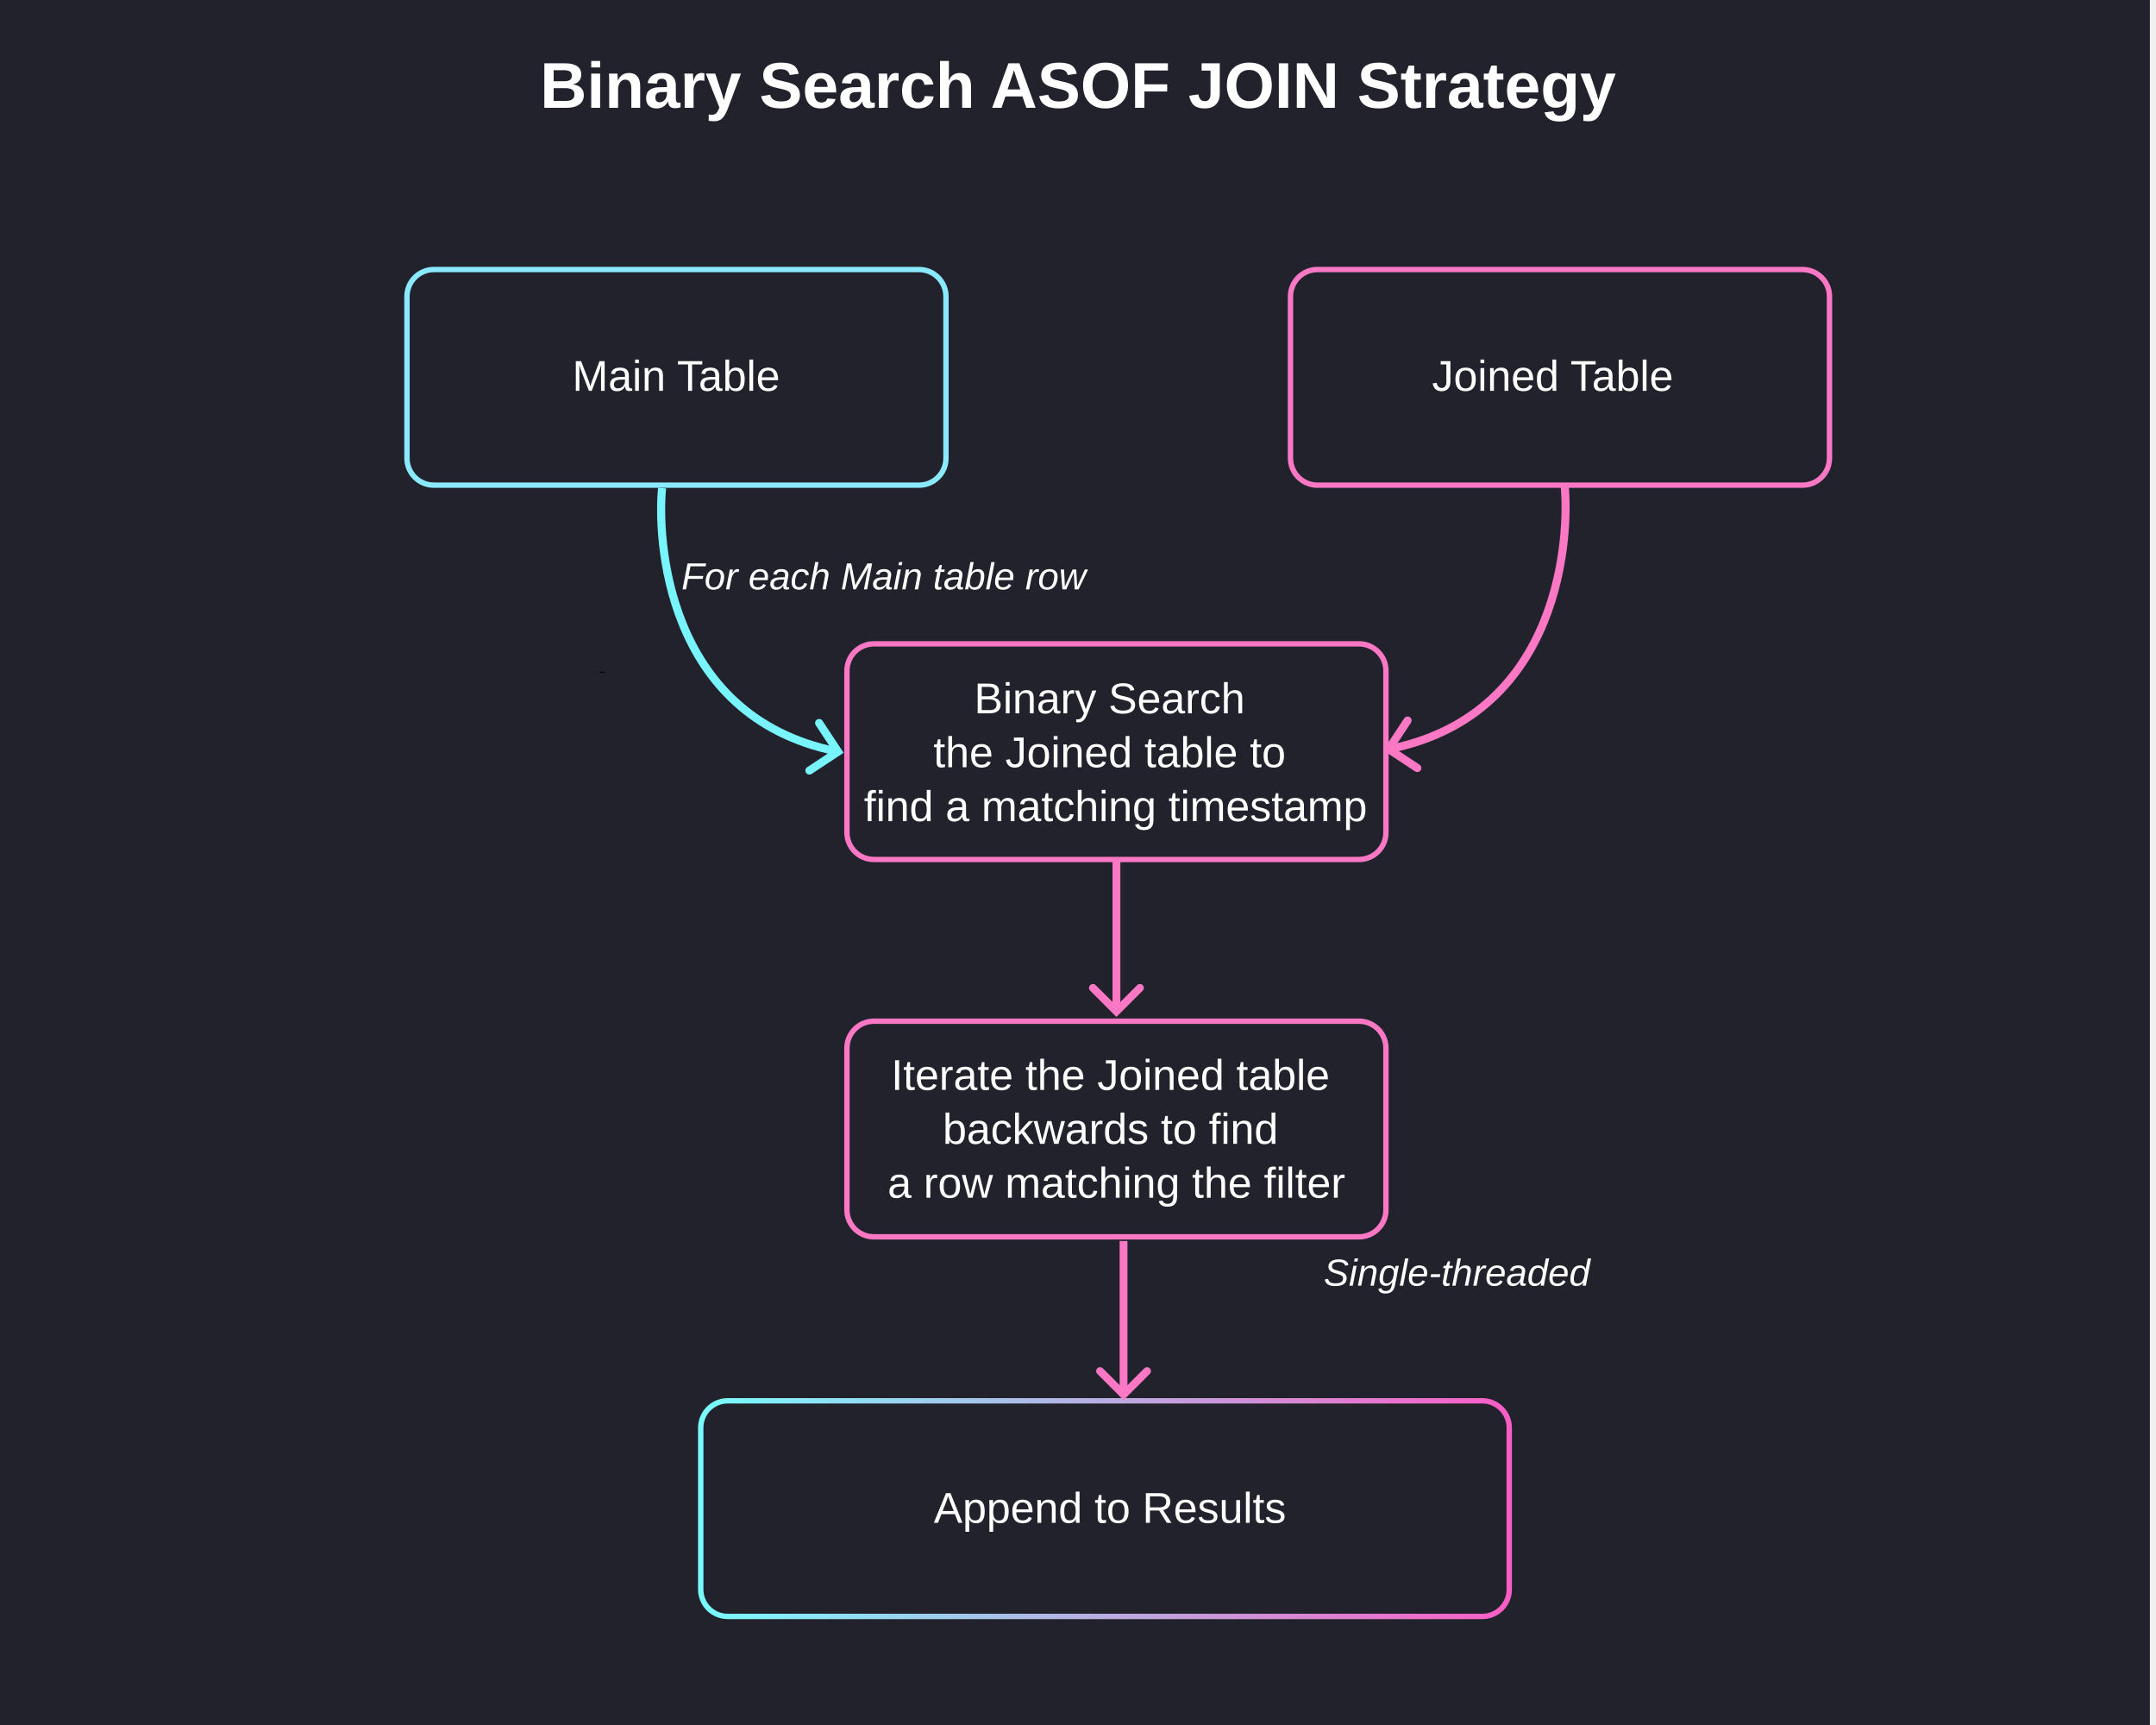
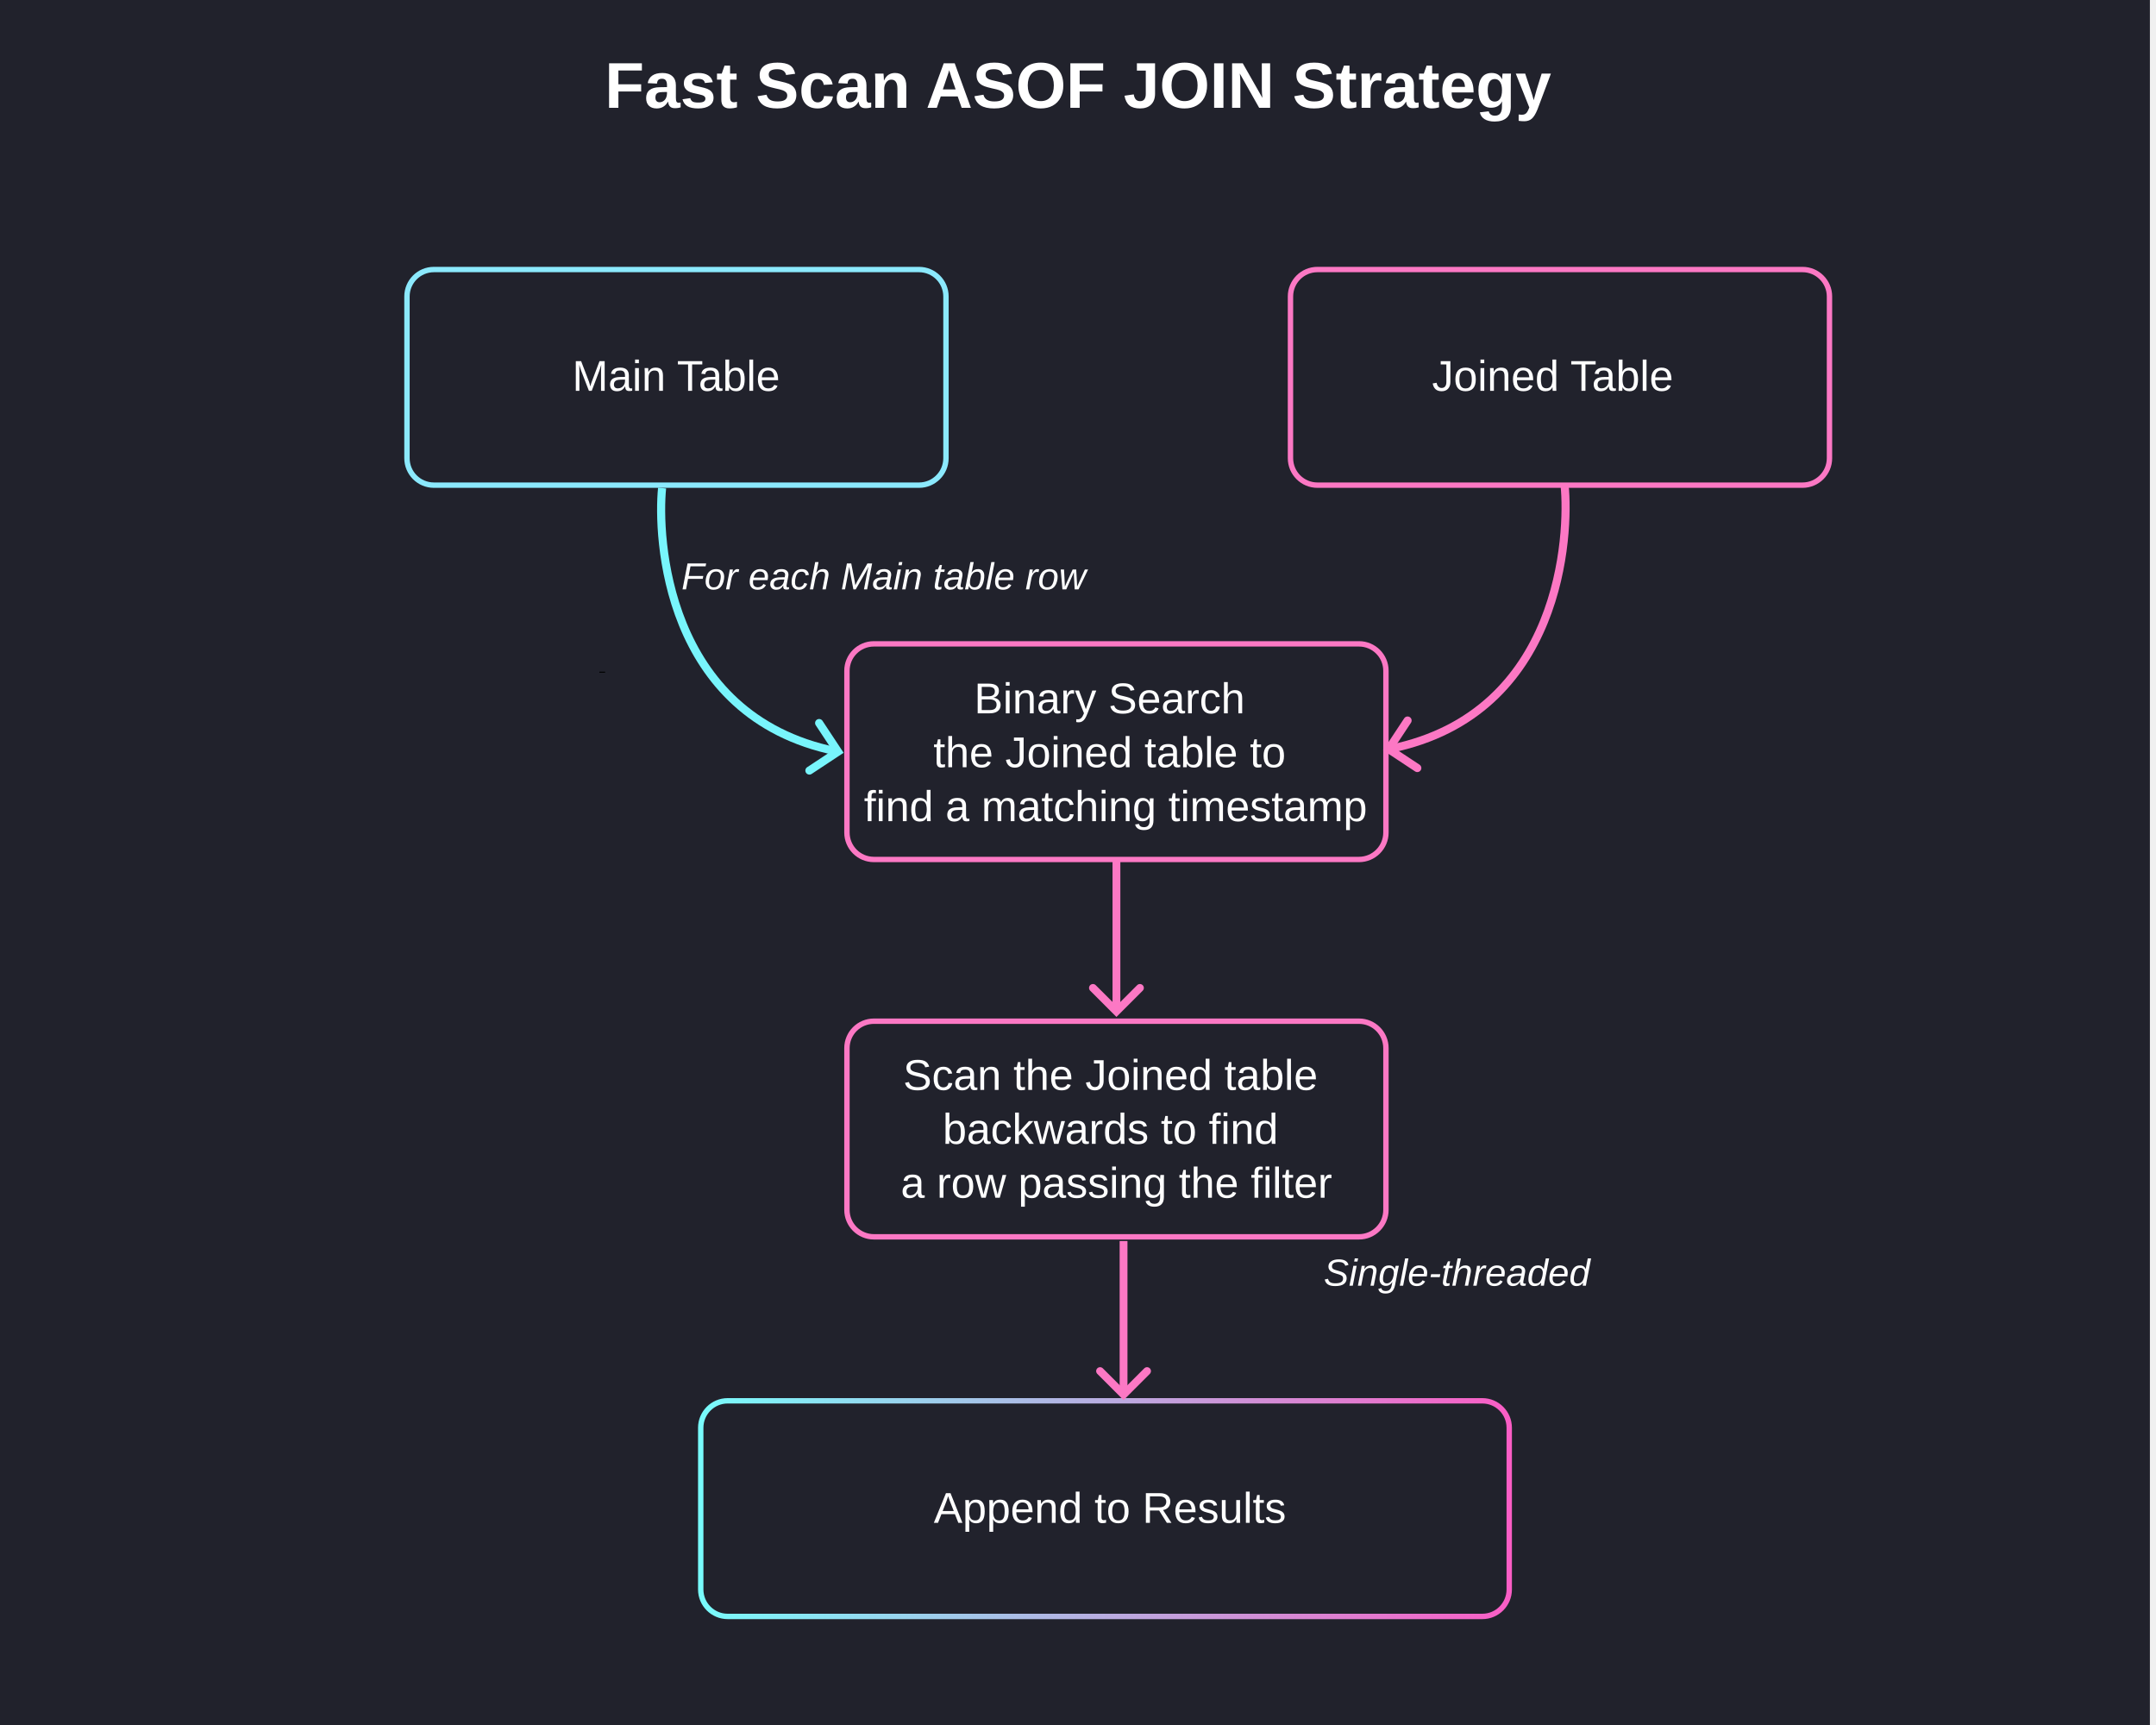
<svg xmlns="http://www.w3.org/2000/svg" xmlns:xlink="http://www.w3.org/1999/xlink" width="800" height="640" viewBox="0 0 800 640" version="1.1" id="svg419">
  <rect width="800" height="640" fill="#21222c" id="rect364" x="-2.262" y="0" />
-   <text x="400" y="40" font-family="Arial" font-size="24" text-anchor="middle" font-weight="bold" fill="#ffffff" id="text366">Binary Search ASOF JOIN Strategy</text>
+   <text x="400" y="40" font-family="Arial" font-size="24" text-anchor="middle" font-weight="bold" fill="#ffffff" id="text366">Fast Scan ASOF JOIN Strategy</text>
  <g id="g7734" transform="translate(35.61336)">
    <rect x="115.396" y="100" width="200" height="80" rx="10" fill="#21222c" stroke="#8be9fd" stroke-width="2" id="rect368" />
  </g>
  <text x="250.889" y="145" font-family="Arial" font-size="16px" text-anchor="middle" fill="#ffffff" id="text370">Main Table</text>
  <g id="g7768" transform="translate(-31.69798)">
    <rect x="510.539" y="100" width="200" height="80" rx="10" fill="#21222c" stroke="#fc78c4" stroke-width="2" id="rect372" />
    <text x="607.84" y="145" font-family="Arial" font-size="16px" text-anchor="middle" fill="#ffffff" id="text374">Joined Table</text>
  </g>
  <rect x="314.263" y="238.877" width="200" height="80" rx="10" fill="#21222c" stroke="#fc78c4" stroke-width="2" id="rect380" />
  <text x="413.934" y="264.653" font-family="Arial" font-size="16px" text-anchor="middle" fill="#ffffff" id="text382">
    <tspan id="tspan5481" x="413.934" y="264.653">Binary Search</tspan>
    <tspan id="tspan5483" x="413.934" y="284.653">the Joined table to</tspan>
    <tspan x="413.934" y="304.653" id="tspan5485">find a matching timestamp</tspan>
  </text>
  <rect x="314.263" y="378.877" width="200" height="80" rx="10" fill="#21222c" stroke="#fc78c4" stroke-width="2" id="rect386" />
  <text x="414.263" y="404.382" font-family="Arial" font-size="16px" text-anchor="middle" fill="#ffffff" id="text388">
-     <tspan id="tspan574" x="414.263" y="404.382">Iterate the Joined table</tspan>
+     <tspan id="tspan574" x="414.263" y="404.382">Scan the Joined table</tspan>
    <tspan x="414.263" y="424.382" id="tspan578">backwards to find</tspan>
-     <tspan x="414.263" y="444.382" id="tspan9661">a row matching the filter</tspan>
+     <tspan x="414.263" y="444.382" id="tspan9661">a row passing the filter</tspan>
  </text>
  <text x="500" y="435" font-family="Arial" font-size="14px" text-anchor="middle" fill="#ffffff" id="text390" />
  <rect x="260.012" y="519.719" width="300" height="80" rx="10" fill="#21222c" stroke="#8be9fd" stroke-width="2" id="rect392" style="stroke:url(#linearGradient28069);stroke-opacity:1" />
  <text x="411.85" y="565" font-family="Arial" font-size="16px" text-anchor="middle" fill="#ffffff" id="text394">Append to Results</text>
  <path d="m 414.263,318.283 v 56.242" fill="none" stroke="#fc78c4" stroke-width="2.905" marker-end="url(#arrow)" id="path400" style="marker-end:url(#Arrow3)" />
  <path d="m 416.904,460.441 v 56.242" fill="none" stroke="#fc78c4" stroke-width="2.905" marker-end="url(#arrow)" id="path400-9" style="marker-end:url(#Arrow3-6)" />
  <path d="m 666.3,181.272 c 1.781,17.566 -0.734,84.591 -64.546,97.644" fill="none" stroke="#fc78c4" stroke-width="3" marker-end="url(#arrow-3)" id="path400-7" style="marker-end:url(#Arrow3)" class="UnoptimicedTransforms" transform="translate(-85.73667,-1.123266)" />
  <path d="m 666.3,181.272 c 1.781,17.566 -0.734,84.591 -64.546,97.644" fill="none" stroke="#fc78c4" stroke-width="3" marker-end="url(#arrow-3)" id="path400-7-6" style="marker-end:url(#Arrow3-9);stroke:#78f5fc;stroke-opacity:1" class="UnoptimicedTransforms" transform="matrix(-1,0,0,1,911.9746,-0.1895048)" />
  <text x="540.596" y="477.016" font-family="Arial" font-size="14px" text-anchor="middle" fill="#ffffff" id="text410">
    <tspan style="font-style:italic" id="tspan580">Single-threaded</tspan>
  </text>
  <text x="327.911" y="218.668" font-family="Arial" font-size="14px" text-anchor="middle" fill="#ffffff" id="text410-0">
    <tspan style="font-style:italic" id="tspan580-6">For each Main table row</tspan>
  </text>
  <defs id="defs417">
    <linearGradient id="linearGradient28067">
      <stop style="stop-color:#78f5fc;stop-opacity:1;" offset="0" id="stop28065" />
    </linearGradient>
    <linearGradient id="linearGradient14966">
      <stop style="stop-color:#78fcfc;stop-opacity:1;" offset="0" id="stop14964" />
      <stop style="stop-color:#fa5dc5;stop-opacity:1;" offset="1" id="stop33480" />
    </linearGradient>
    <marker style="overflow:visible" id="Arrow3" refX="0" refY="0" orient="auto-start-reverse" markerWidth="4.207" markerHeight="7" viewBox="0 0 4.207 7" preserveAspectRatio="xMidYMid">
      <path style="fill:none;stroke:context-stroke;stroke-width:1;stroke-linecap:round" d="M 3,-3 0,0 3,3" id="arrow3" transform="rotate(180,0.125,0)" />
    </marker>
    <marker id="arrow" markerWidth="9" markerHeight="6" refX="9" refY="3" orient="auto" viewBox="0 0 9 6" preserveAspectRatio="xMidYMid">
      <path d="M 0,0 V 6 L 9,3 Z" fill="#ffffff" id="path414" />
    </marker>
    <marker id="arrow-3" markerWidth="9" markerHeight="6" refX="9" refY="3" orient="auto" viewBox="0 0 9 6" preserveAspectRatio="xMidYMid">
      <path d="M 0,0 V 6 L 9,3 Z" fill="#ffffff" id="path414-6" />
    </marker>
    <marker style="overflow:visible" id="Arrow3-6" refX="0" refY="0" orient="auto-start-reverse" markerWidth="4.207" markerHeight="7" viewBox="0 0 4.207 7" preserveAspectRatio="xMidYMid">
      <path style="fill:none;stroke:context-stroke;stroke-width:1;stroke-linecap:round" d="M 3,-3 0,0 3,3" id="arrow3-2" transform="rotate(180,0.125,0)" />
    </marker>
    <marker style="overflow:visible" id="Arrow3-9" refX="0" refY="0" orient="auto-start-reverse" markerWidth="4.207" markerHeight="7" viewBox="0 0 4.207 7" preserveAspectRatio="xMidYMid">
      <path style="fill:none;stroke:context-stroke;stroke-width:1;stroke-linecap:round" d="M 3,-3 0,0 3,3" id="arrow3-3" transform="rotate(180,0.125,0)" />
    </marker>
    <linearGradient xlink:href="#linearGradient14966" id="linearGradient28069" x1="249" y1="560" x2="551" y2="560" gradientUnits="userSpaceOnUse" gradientTransform="translate(10.01191,-0.2808544)" />
  </defs>
  <rect style="fill:#000000;stroke-width:3.315;stroke-dasharray:none" id="rect7893" width="2.145" height="0.372" x="222.392" y="249.205" />
</svg>
